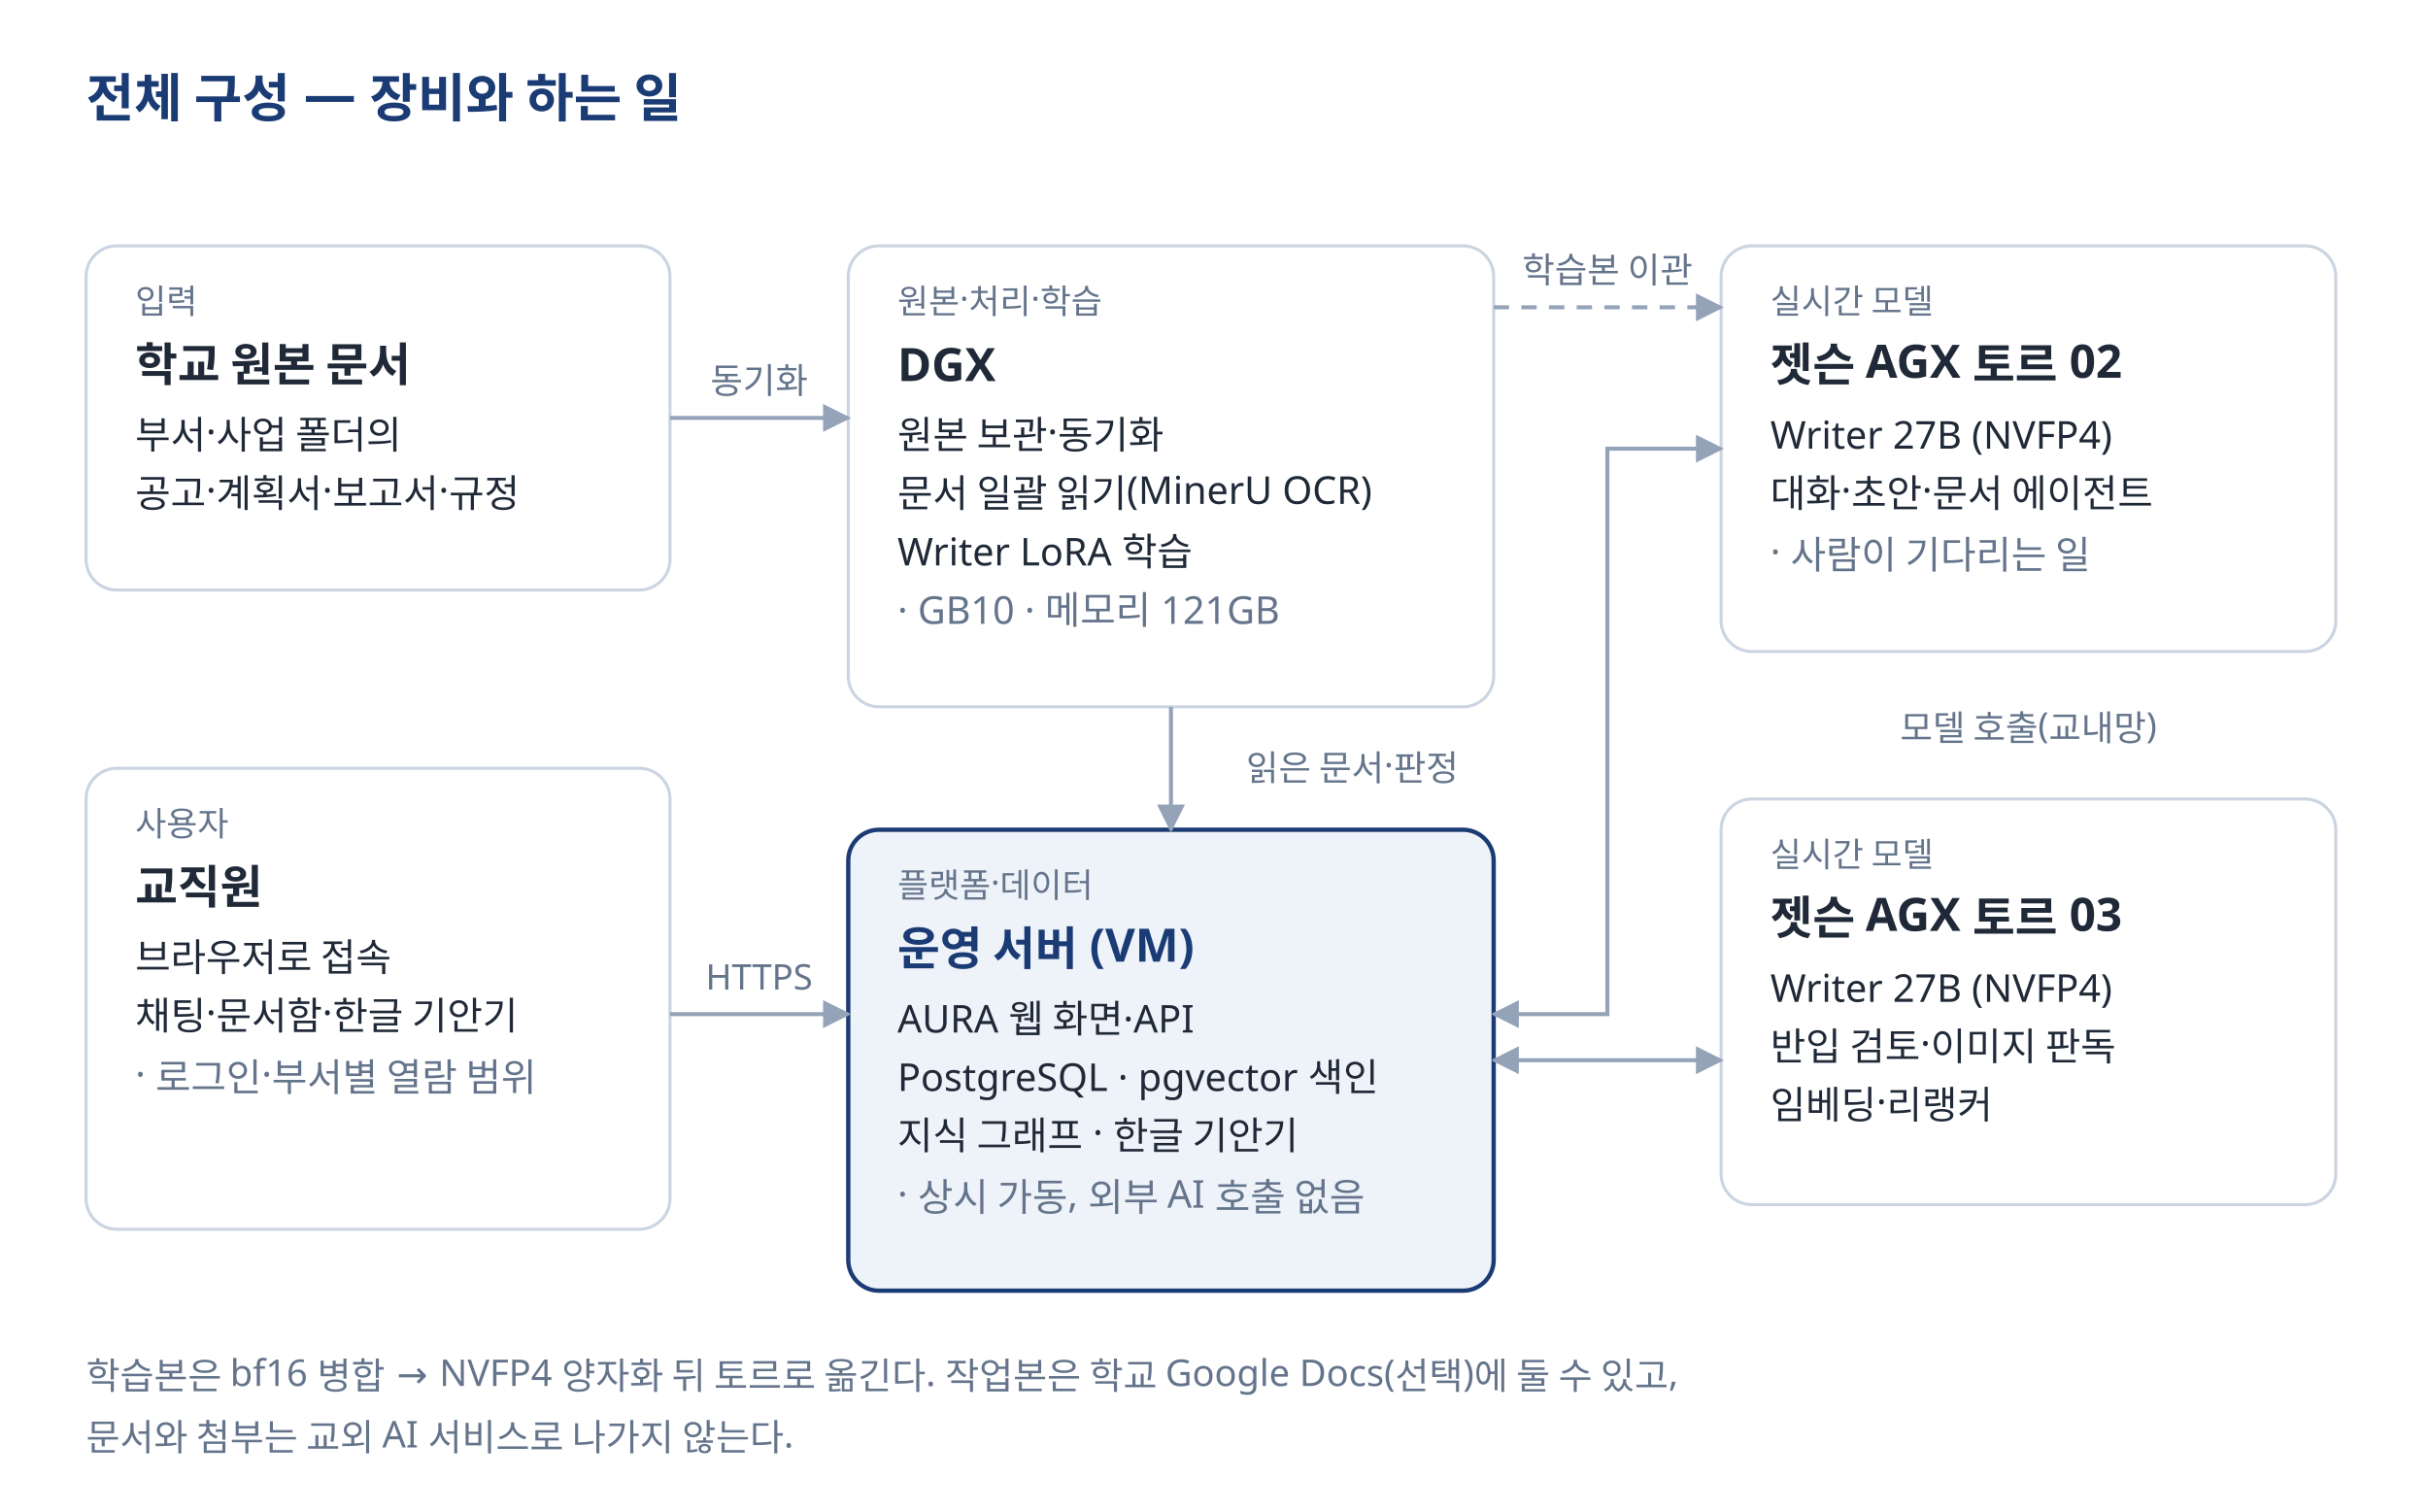
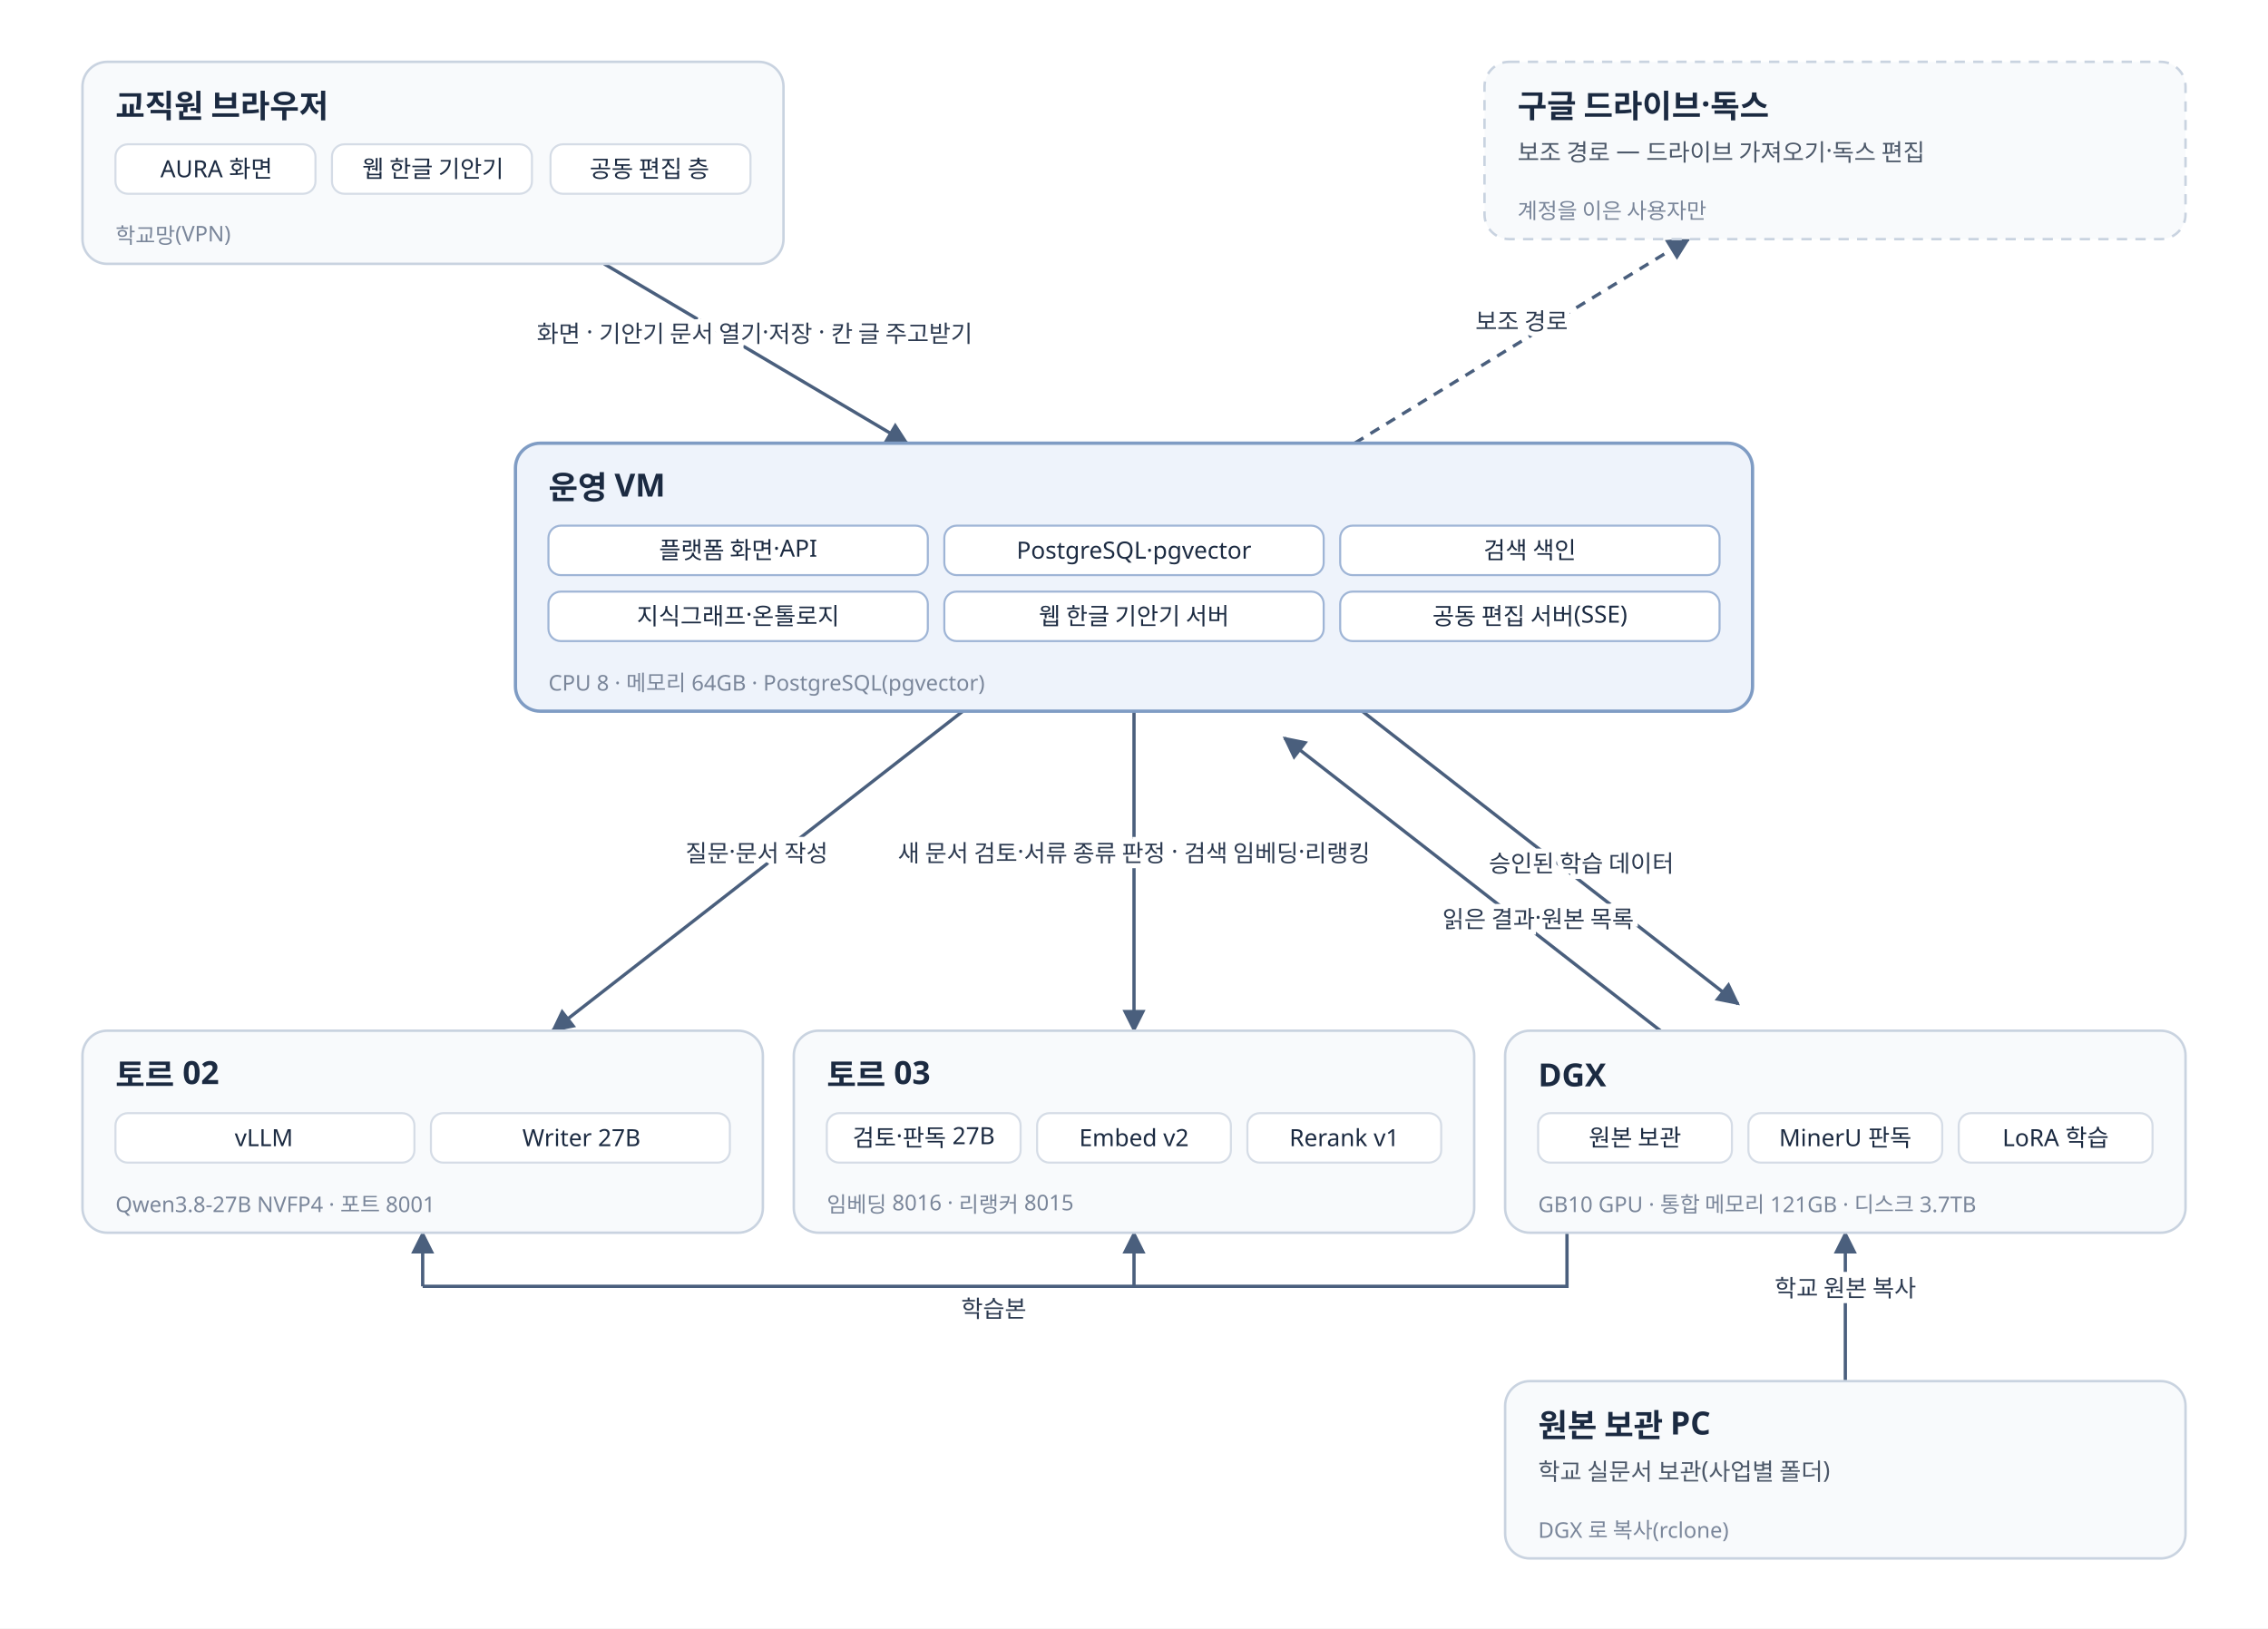
- <svg xmlns="http://www.w3.org/2000/svg" width="790" height="492" viewBox="0 0 790 492" font-family="Pretendard, 'Noto Sans KR', 'Apple SD Gothic Neo', 'Malgun Gothic', sans-serif">
+ <svg xmlns="http://www.w3.org/2000/svg" width="1100" height="790" viewBox="0 0 1100 790" role="img" aria-label="AURA 시스템 구성도" font-family="Pretendard, 'Apple SD Gothic Neo', 'Malgun Gothic', sans-serif">
  <defs>
-     <marker id="head" viewBox="0 0 10 10" refX="9" refY="5" markerWidth="7" markerHeight="7" orient="auto-start-reverse">
-       <path d="M0,0 L10,5 L0,10 z" fill="#94a3b8" />
-     </marker>
-     <marker id="tail" viewBox="0 0 10 10" refX="9" refY="5" markerWidth="7" markerHeight="7" orient="auto-start-reverse">
-       <path d="M0,0 L10,5 L0,10 z" fill="#94a3b8" />
+     <marker id="arr" viewBox="0 0 10 10" refX="9" refY="5" markerWidth="7" markerHeight="7" orient="auto">
+       <path d="M0,0 L10,5 L0,10 z" fill="#4a5f7d" />
    </marker>
  </defs>
-   <rect width="790" height="492" fill="#ffffff" />
-   <text x="28" y="38" font-size="17" font-weight="700" fill="#1b3b75" text-anchor="start">전체 구성 — 장비와 하는 일</text>
-   <rect x="28" y="80" width="190" height="112" rx="10" fill="#ffffff" stroke="#cbd5e1" stroke-width="1" />
-   <text x="44" y="102" font-size="11" font-weight="400" fill="#64748b" text-anchor="start">입력</text>
-   <text x="44" y="124" font-size="15" font-weight="700" fill="#1f2937" text-anchor="start">학교 원본 문서</text>
-   <text x="44" y="146" font-size="12.5" font-weight="400" fill="#1f2937" text-anchor="start">부서·사업 폴더의</text>
-   <text x="44" y="165" font-size="12.5" font-weight="400" fill="#1f2937" text-anchor="start">공고·계획서·보고서·규정</text>
-   <rect x="28" y="250" width="190" height="150" rx="10" fill="#ffffff" stroke="#cbd5e1" stroke-width="1" />
-   <text x="44" y="272" font-size="11" font-weight="400" fill="#64748b" text-anchor="start">사용자</text>
-   <text x="44" y="294" font-size="15" font-weight="700" fill="#1f2937" text-anchor="start">교직원</text>
-   <text x="44" y="316" font-size="12.5" font-weight="400" fill="#1f2937" text-anchor="start">브라우저로 접속</text>
-   <text x="44" y="335" font-size="12.5" font-weight="400" fill="#1f2937" text-anchor="start">채팅·문서함·한글 기안기</text>
-   <text x="44" y="354" font-size="12.5" font-weight="400" fill="#64748b" text-anchor="start">· 로그인·부서별 열람 범위</text>
-   <rect x="276" y="80" width="210" height="150" rx="10" fill="#ffffff" stroke="#cbd5e1" stroke-width="1" />
-   <text x="292" y="102" font-size="11" font-weight="400" fill="#64748b" text-anchor="start">원본·처리·학습</text>
-   <text x="292" y="124" font-size="15" font-weight="700" fill="#1f2937" text-anchor="start">DGX</text>
-   <text x="292" y="146" font-size="12.5" font-weight="400" fill="#1f2937" text-anchor="start">원본 보관·동기화</text>
-   <text x="292" y="165" font-size="12.5" font-weight="400" fill="#1f2937" text-anchor="start">문서 일괄 읽기(MinerU OCR)</text>
-   <text x="292" y="184" font-size="12.5" font-weight="400" fill="#1f2937" text-anchor="start">Writer LoRA 학습</text>
-   <text x="292" y="203" font-size="12.5" font-weight="400" fill="#64748b" text-anchor="start">· GB10 · 메모리 121GB</text>
-   <rect x="276" y="270" width="210" height="150" rx="10" fill="#eef2f9" stroke="#1b3b75" stroke-width="1.4" />
-   <text x="292" y="292" font-size="11" font-weight="400" fill="#64748b" text-anchor="start">플랫폼·데이터</text>
-   <text x="292" y="314" font-size="15" font-weight="700" fill="#1b3b75" text-anchor="start">운영 서버 (VM)</text>
-   <text x="292" y="336" font-size="12.5" font-weight="400" fill="#1f2937" text-anchor="start">AURA 웹 화면·API</text>
-   <text x="292" y="355" font-size="12.5" font-weight="400" fill="#1f2937" text-anchor="start">PostgreSQL · pgvector 색인</text>
-   <text x="292" y="374" font-size="12.5" font-weight="400" fill="#1f2937" text-anchor="start">지식 그래프 · 한글 기안기</text>
-   <text x="292" y="393" font-size="12.5" font-weight="400" fill="#64748b" text-anchor="start">· 상시 가동, 외부 AI 호출 없음</text>
-   <rect x="560" y="80" width="200" height="132" rx="10" fill="#ffffff" stroke="#cbd5e1" stroke-width="1" />
-   <text x="576" y="102" font-size="11" font-weight="400" fill="#64748b" text-anchor="start">실시간 모델</text>
-   <text x="576" y="124" font-size="15" font-weight="700" fill="#1f2937" text-anchor="start">젯슨 AGX 토르 02</text>
-   <text x="576" y="146" font-size="12.5" font-weight="400" fill="#1f2937" text-anchor="start">Writer 27B (NVFP4)</text>
-   <text x="576" y="165" font-size="12.5" font-weight="400" fill="#1f2937" text-anchor="start">대화·초안·문서 에이전트</text>
-   <text x="576" y="184" font-size="12.5" font-weight="400" fill="#64748b" text-anchor="start">· 사람이 기다리는 일</text>
-   <rect x="560" y="260" width="200" height="132" rx="10" fill="#ffffff" stroke="#cbd5e1" stroke-width="1" />
-   <text x="576" y="282" font-size="11" font-weight="400" fill="#64748b" text-anchor="start">실시간 모델</text>
-   <text x="576" y="304" font-size="15" font-weight="700" fill="#1f2937" text-anchor="start">젯슨 AGX 토르 03</text>
-   <text x="576" y="326" font-size="12.5" font-weight="400" fill="#1f2937" text-anchor="start">Writer 27B (NVFP4)</text>
-   <text x="576" y="345" font-size="12.5" font-weight="400" fill="#1f2937" text-anchor="start">반입 검토·이미지 판독</text>
-   <text x="576" y="364" font-size="12.5" font-weight="400" fill="#1f2937" text-anchor="start">임베딩·리랭커</text>
-   <path d="M218,136 L276,136" fill="none" stroke="#94a3b8" stroke-width="1.3" marker-end="url(#head)" />
-   <text x="247.0" y="128" font-size="11.5" font-weight="400" fill="#64748b" text-anchor="middle">동기화</text>
-   <path d="M381,230 L381,270" fill="none" stroke="#94a3b8" stroke-width="1.3" marker-end="url(#head)" />
-   <text x="440" y="254" font-size="11.5" font-weight="400" fill="#64748b" text-anchor="middle">읽은 문서·판정</text>
-   <path d="M218,330 L276,330" fill="none" stroke="#94a3b8" stroke-width="1.3" marker-end="url(#head)" />
-   <text x="247.0" y="322" font-size="11.5" font-weight="400" fill="#64748b" text-anchor="middle">HTTPS</text>
-   <path d="M486,330 L523,330 L523,146 L560,146" fill="none" stroke="#94a3b8" stroke-width="1.3" marker-end="url(#head)" marker-start="url(#tail)" />
-   <path d="M486,345 L560,345" fill="none" stroke="#94a3b8" stroke-width="1.3" marker-end="url(#head)" marker-start="url(#tail)" />
-   <text x="660" y="241" font-size="11.5" font-weight="400" fill="#64748b" text-anchor="middle">모델 호출(교내망)</text>
-   <path d="M486,100 L560,100" fill="none" stroke="#94a3b8" stroke-width="1.3" stroke-dasharray="5 4" marker-end="url(#head)" />
-   <text x="523.0" y="92" font-size="11.5" font-weight="400" fill="#64748b" text-anchor="middle">학습본 이관</text>
-   <text x="28" y="452" font-size="12" font-weight="400" fill="#64748b" text-anchor="start">학습본은 bf16 병합 → NVFP4 양자화 뒤 토르로 옮긴다. 작업본은 학교 Google Docs(선택)에 둘 수 있고,</text>
-   <text x="28" y="472" font-size="12" font-weight="400" fill="#64748b" text-anchor="start">문서와 첨부는 교외 AI 서비스로 나가지 않는다.</text>
+   <rect width="1100" height="790" fill="#ffffff" />
+   <line x1="293" y1="128" x2="440" y2="215" stroke="#4a5f7d" stroke-width="1.6" marker-end="url(#arr)" />
+   <line x1="467" y1="345" x2="268" y2="500" stroke="#4a5f7d" stroke-width="1.6" marker-end="url(#arr)" />
+   <line x1="550" y1="345" x2="550" y2="500" stroke="#4a5f7d" stroke-width="1.6" marker-end="url(#arr)" />
+   <line x1="895" y1="670" x2="895" y2="598" stroke="#4a5f7d" stroke-width="1.6" marker-end="url(#arr)" />
+   <line x1="822" y1="513" x2="623" y2="358" stroke="#4a5f7d" stroke-width="1.6" marker-end="url(#arr)" />
+   <line x1="644" y1="332" x2="843" y2="487" stroke="#4a5f7d" stroke-width="1.6" marker-end="url(#arr)" />
+   <line x1="657" y1="215" x2="819" y2="116" stroke="#4a5f7d" stroke-width="1.6" stroke-dasharray="5 4" marker-end="url(#arr)" />
+   <polyline points="760,598 760,624 205,624" fill="none" stroke="#4a5f7d" stroke-width="1.6" />
+   <line x1="205" y1="624" x2="205" y2="598" stroke="#4a5f7d" stroke-width="1.6" marker-end="url(#arr)" />
+   <line x1="550" y1="624" x2="550" y2="598" stroke="#4a5f7d" stroke-width="1.6" marker-end="url(#arr)" />
+   <rect x="40" y="30" width="340" height="98" rx="12" fill="#f8fafc" stroke="#c9d3e0" stroke-width="1.2" />
+   <text x="56" y="57" font-size="15.5" font-weight="700" fill="#1b2a41">교직원 브라우저</text>
+   <rect x="56" y="70" width="97" height="24" rx="6" fill="#ffffff" stroke="#d5dce6" />
+   <text x="105" y="86" font-size="11.5" fill="#1b2a41" text-anchor="middle">AURA 화면</text>
+   <rect x="161" y="70" width="97" height="24" rx="6" fill="#ffffff" stroke="#d5dce6" />
+   <text x="210" y="86" font-size="11.5" fill="#1b2a41" text-anchor="middle">웹 한글 기안기</text>
+   <rect x="267" y="70" width="97" height="24" rx="6" fill="#ffffff" stroke="#d5dce6" />
+   <text x="315" y="86" font-size="11.5" fill="#1b2a41" text-anchor="middle">공동 편집 층</text>
+   <text x="56" y="118" font-size="10.5" fill="#7a869a">학교망(VPN)</text>
+   <rect x="250" y="215" width="600" height="130" rx="12" fill="#eef3fb" stroke="#7f9cc4" stroke-width="1.6" />
+   <text x="266" y="242" font-size="15.5" font-weight="700" fill="#1b2a41">운영 VM</text>
+   <rect x="266" y="255" width="184" height="24" rx="6" fill="#ffffff" stroke="#9fb5d6" />
+   <text x="358" y="271" font-size="11.5" fill="#1b2a41" text-anchor="middle">플랫폼 화면·API</text>
+   <rect x="458" y="255" width="184" height="24" rx="6" fill="#ffffff" stroke="#9fb5d6" />
+   <text x="550" y="271" font-size="11.5" fill="#1b2a41" text-anchor="middle">PostgreSQL·pgvector</text>
+   <rect x="650" y="255" width="184" height="24" rx="6" fill="#ffffff" stroke="#9fb5d6" />
+   <text x="742" y="271" font-size="11.5" fill="#1b2a41" text-anchor="middle">검색 색인</text>
+   <rect x="266" y="287" width="184" height="24" rx="6" fill="#ffffff" stroke="#9fb5d6" />
+   <text x="358" y="303" font-size="11.5" fill="#1b2a41" text-anchor="middle">지식그래프·온톨로지</text>
+   <rect x="458" y="287" width="184" height="24" rx="6" fill="#ffffff" stroke="#9fb5d6" />
+   <text x="550" y="303" font-size="11.5" fill="#1b2a41" text-anchor="middle">웹 한글 기안기 서버</text>
+   <rect x="650" y="287" width="184" height="24" rx="6" fill="#ffffff" stroke="#9fb5d6" />
+   <text x="742" y="303" font-size="11.5" fill="#1b2a41" text-anchor="middle">공동 편집 서버(SSE)</text>
+   <text x="266" y="335" font-size="10.5" fill="#7a869a">CPU 8 · 메모리 64GB · PostgreSQL(pgvector)</text>
+   <rect x="40" y="500" width="330" height="98" rx="12" fill="#f8fafc" stroke="#c9d3e0" stroke-width="1.2" />
+   <text x="56" y="527" font-size="15.5" font-weight="700" fill="#1b2a41">토르 02</text>
+   <rect x="56" y="540" width="145" height="24" rx="6" fill="#ffffff" stroke="#d5dce6" />
+   <text x="128" y="556" font-size="11.5" fill="#1b2a41" text-anchor="middle">vLLM</text>
+   <rect x="209" y="540" width="145" height="24" rx="6" fill="#ffffff" stroke="#d5dce6" />
+   <text x="282" y="556" font-size="11.5" fill="#1b2a41" text-anchor="middle">Writer 27B</text>
+   <text x="56" y="588" font-size="10.5" fill="#7a869a">Qwen3.8-27B NVFP4 · 포트 8001</text>
+   <rect x="385" y="500" width="330" height="98" rx="12" fill="#f8fafc" stroke="#c9d3e0" stroke-width="1.2" />
+   <text x="401" y="527" font-size="15.5" font-weight="700" fill="#1b2a41">토르 03</text>
+   <rect x="401" y="540" width="94" height="24" rx="6" fill="#ffffff" stroke="#d5dce6" />
+   <text x="448" y="556" font-size="11.5" fill="#1b2a41" text-anchor="middle">검토·판독 27B</text>
+   <rect x="503" y="540" width="94" height="24" rx="6" fill="#ffffff" stroke="#d5dce6" />
+   <text x="550" y="556" font-size="11.5" fill="#1b2a41" text-anchor="middle">Embed v2</text>
+   <rect x="605" y="540" width="94" height="24" rx="6" fill="#ffffff" stroke="#d5dce6" />
+   <text x="652" y="556" font-size="11.5" fill="#1b2a41" text-anchor="middle">Rerank v1</text>
+   <text x="401" y="588" font-size="10.5" fill="#7a869a">임베딩 8016 · 리랭커 8015</text>
+   <rect x="730" y="500" width="330" height="98" rx="12" fill="#f8fafc" stroke="#c9d3e0" stroke-width="1.2" />
+   <text x="746" y="527" font-size="15.5" font-weight="700" fill="#1b2a41">DGX</text>
+   <rect x="746" y="540" width="94" height="24" rx="6" fill="#ffffff" stroke="#d5dce6" />
+   <text x="793" y="556" font-size="11.5" fill="#1b2a41" text-anchor="middle">원본 보관</text>
+   <rect x="848" y="540" width="94" height="24" rx="6" fill="#ffffff" stroke="#d5dce6" />
+   <text x="895" y="556" font-size="11.5" fill="#1b2a41" text-anchor="middle">MinerU 판독</text>
+   <rect x="950" y="540" width="94" height="24" rx="6" fill="#ffffff" stroke="#d5dce6" />
+   <text x="997" y="556" font-size="11.5" fill="#1b2a41" text-anchor="middle">LoRA 학습</text>
+   <text x="746" y="588" font-size="10.5" fill="#7a869a">GB10 GPU · 통합 메모리 121GB · 디스크 3.7TB</text>
+   <rect x="730" y="670" width="330" height="86" rx="12" fill="#f8fafc" stroke="#c9d3e0" stroke-width="1.2" />
+   <text x="746" y="697" font-size="15.5" font-weight="700" fill="#1b2a41">원본 보관 PC</text>
+   <text x="746" y="718" font-size="11.5" fill="#4b5768">학교 실문서 보관(사업별 폴더)</text>
+   <text x="746" y="746" font-size="10.5" fill="#7a869a">DGX 로 복사(rclone)</text>
+   <rect x="720" y="30" width="340" height="86" rx="12" fill="#f8fafc" stroke="#c9d3e0" stroke-width="1.2" stroke-dasharray="5 4" />
+   <text x="736" y="57" font-size="15.5" font-weight="700" fill="#1b2a41">구글 드라이브·독스</text>
+   <text x="736" y="78" font-size="11.5" fill="#4b5768">보조 경로 — 드라이브 가져오기·독스 편집</text>
+   <text x="736" y="106" font-size="10.5" fill="#7a869a">계정을 이은 사용자만</text>
+   <text x="366" y="166" font-size="11.5" fill="#2c3a50" text-anchor="middle" paint-order="stroke" stroke="#ffffff" stroke-width="5">화면 · 기안기 문서 열기·저장 · 칸 글 주고받기</text>
+   <text x="367" y="418" font-size="11.5" fill="#2c3a50" text-anchor="middle" paint-order="stroke" stroke="#ffffff" stroke-width="5">질문·문서 작성</text>
+   <text x="550" y="418" font-size="11.5" fill="#2c3a50" text-anchor="middle" paint-order="stroke" stroke="#ffffff" stroke-width="5">새 문서 검토·서류 종류 판정 · 검색 임베딩·리랭킹</text>
+   <text x="895" y="629" font-size="11.5" fill="#2c3a50" text-anchor="middle" paint-order="stroke" stroke="#ffffff" stroke-width="5">학교 원본 복사</text>
+   <text x="746" y="450" font-size="11.5" fill="#2c3a50" text-anchor="middle" paint-order="stroke" stroke="#ffffff" stroke-width="5">읽은 결과·원본 목록</text>
+   <text x="767" y="423" font-size="11.5" fill="#2c3a50" text-anchor="middle" paint-order="stroke" stroke="#ffffff" stroke-width="5">승인된 학습 데이터</text>
+   <text x="738" y="160" font-size="11.5" fill="#2c3a50" text-anchor="middle" paint-order="stroke" stroke="#ffffff" stroke-width="5">보조 경로</text>
+   <text x="482" y="639" font-size="11.5" fill="#2c3a50" text-anchor="middle" paint-order="stroke" stroke="#ffffff" stroke-width="5">학습본</text>
</svg>
